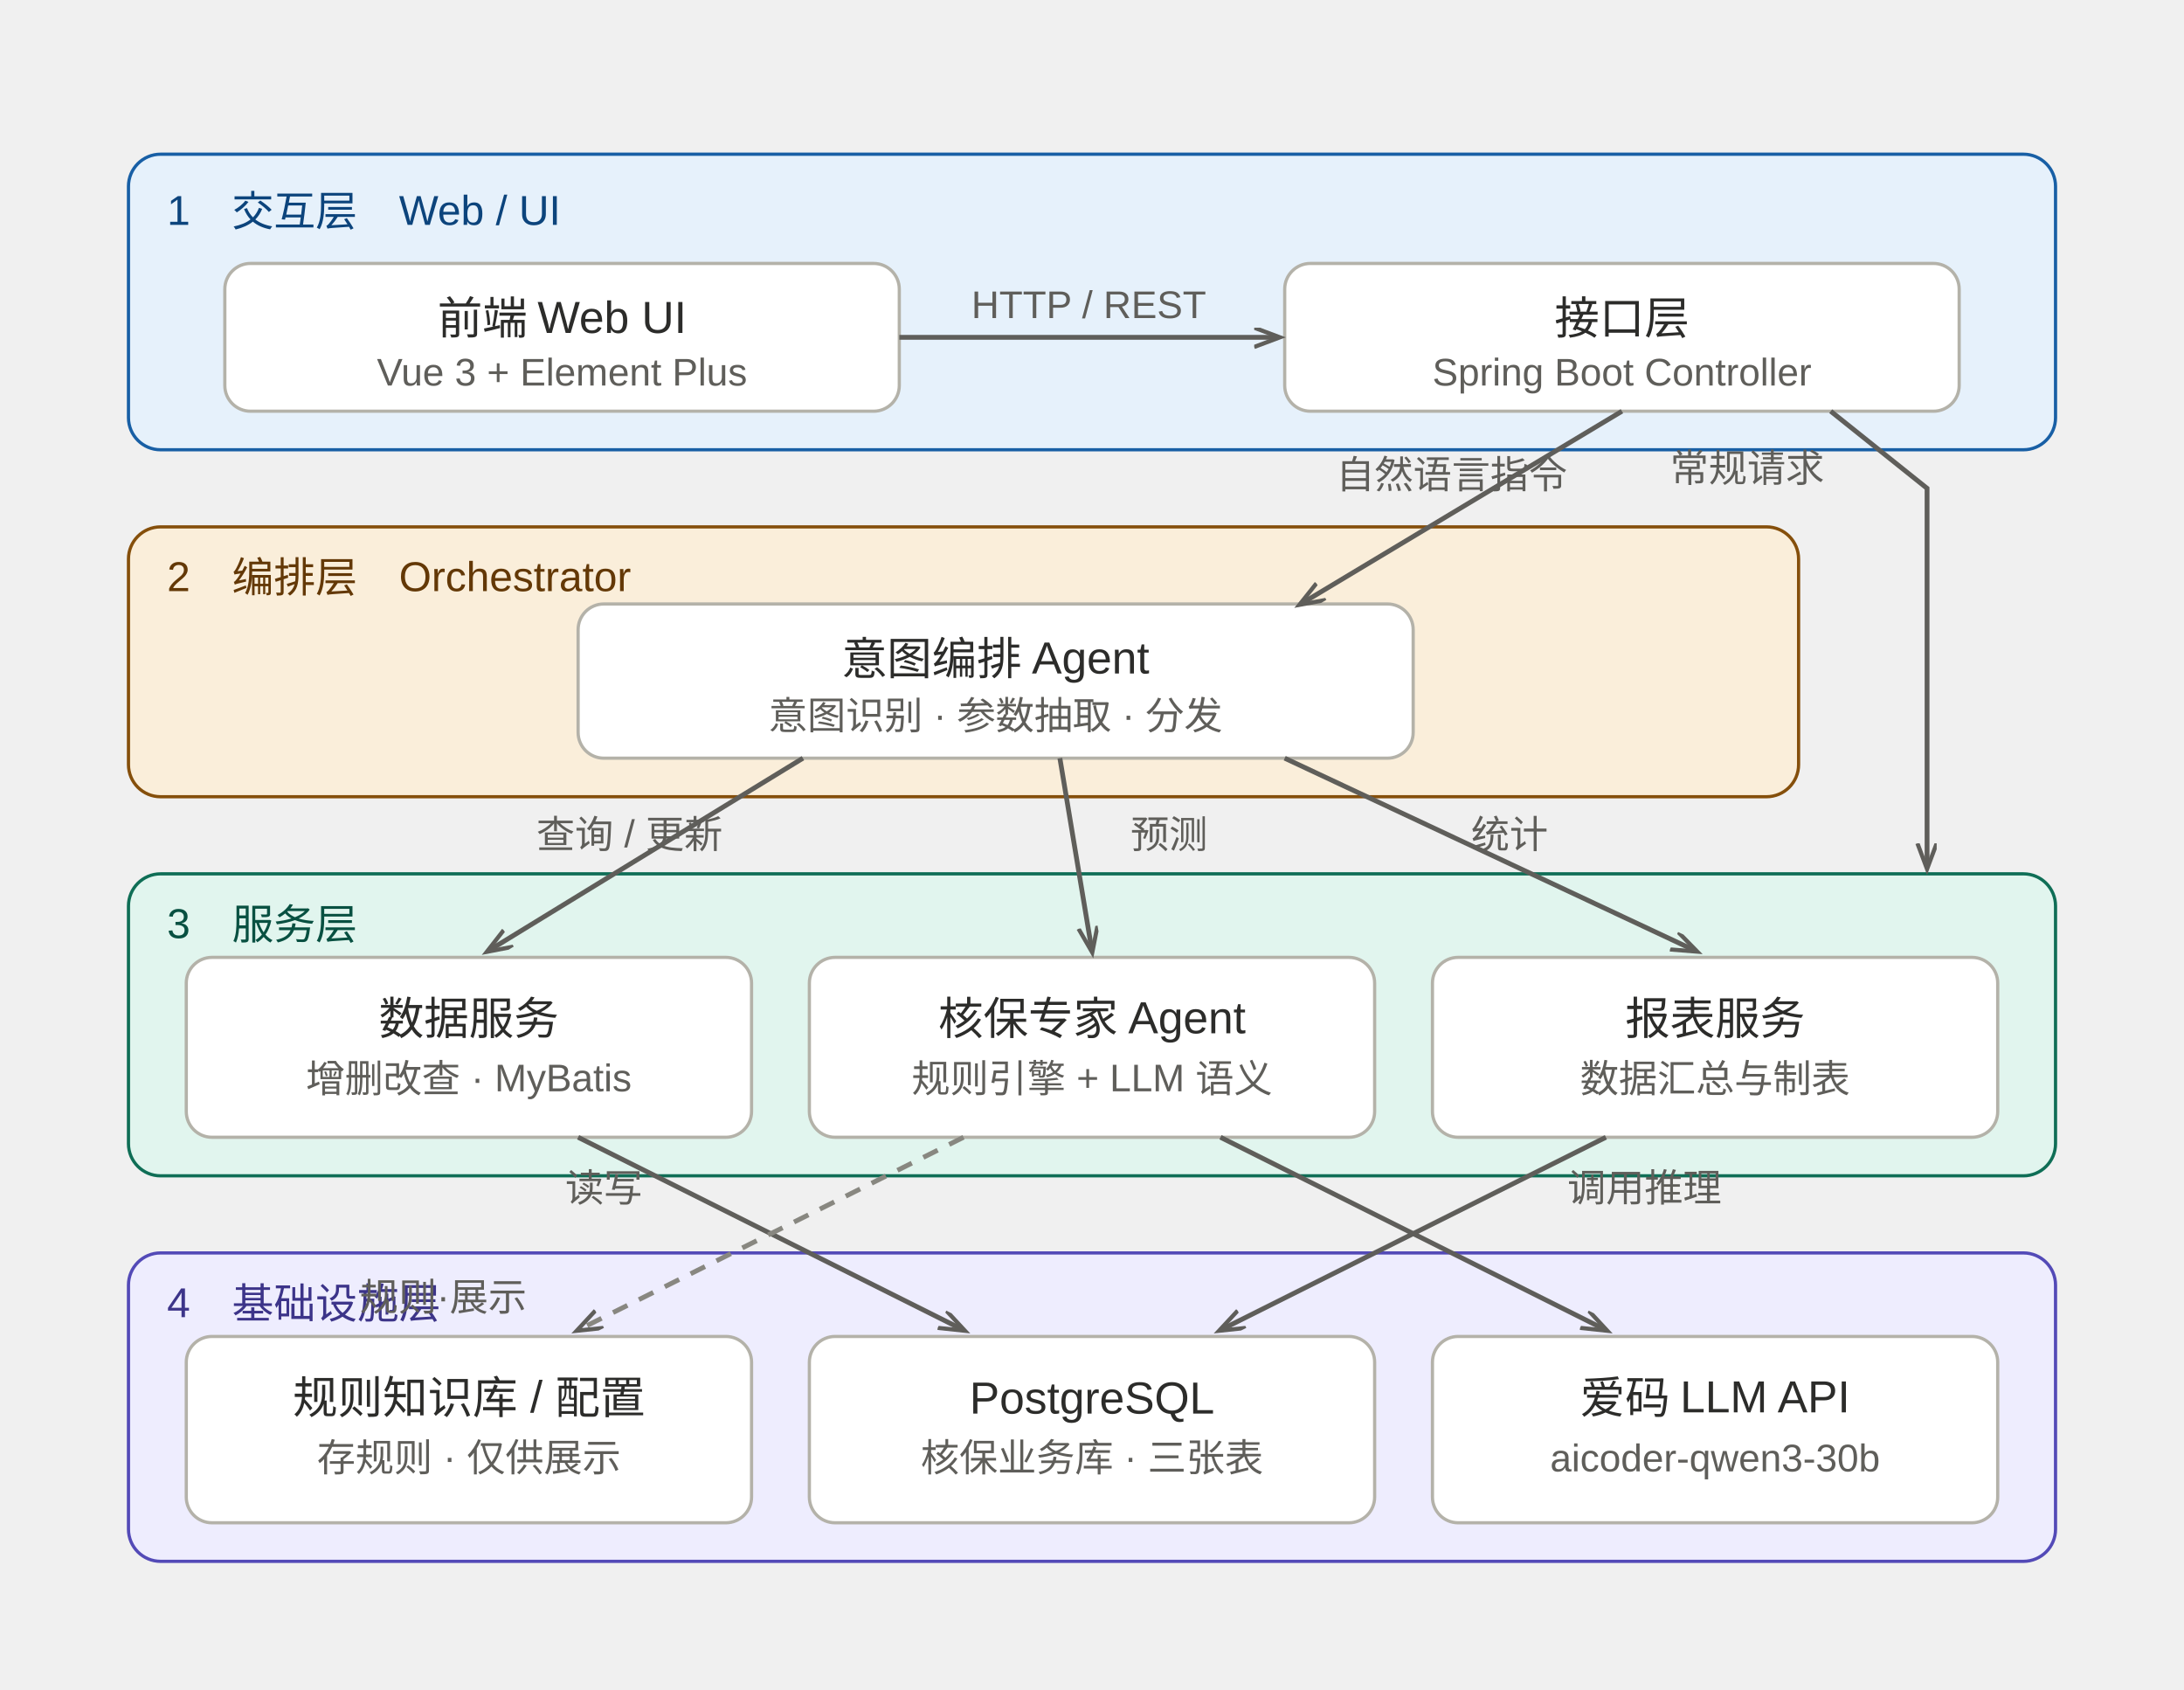
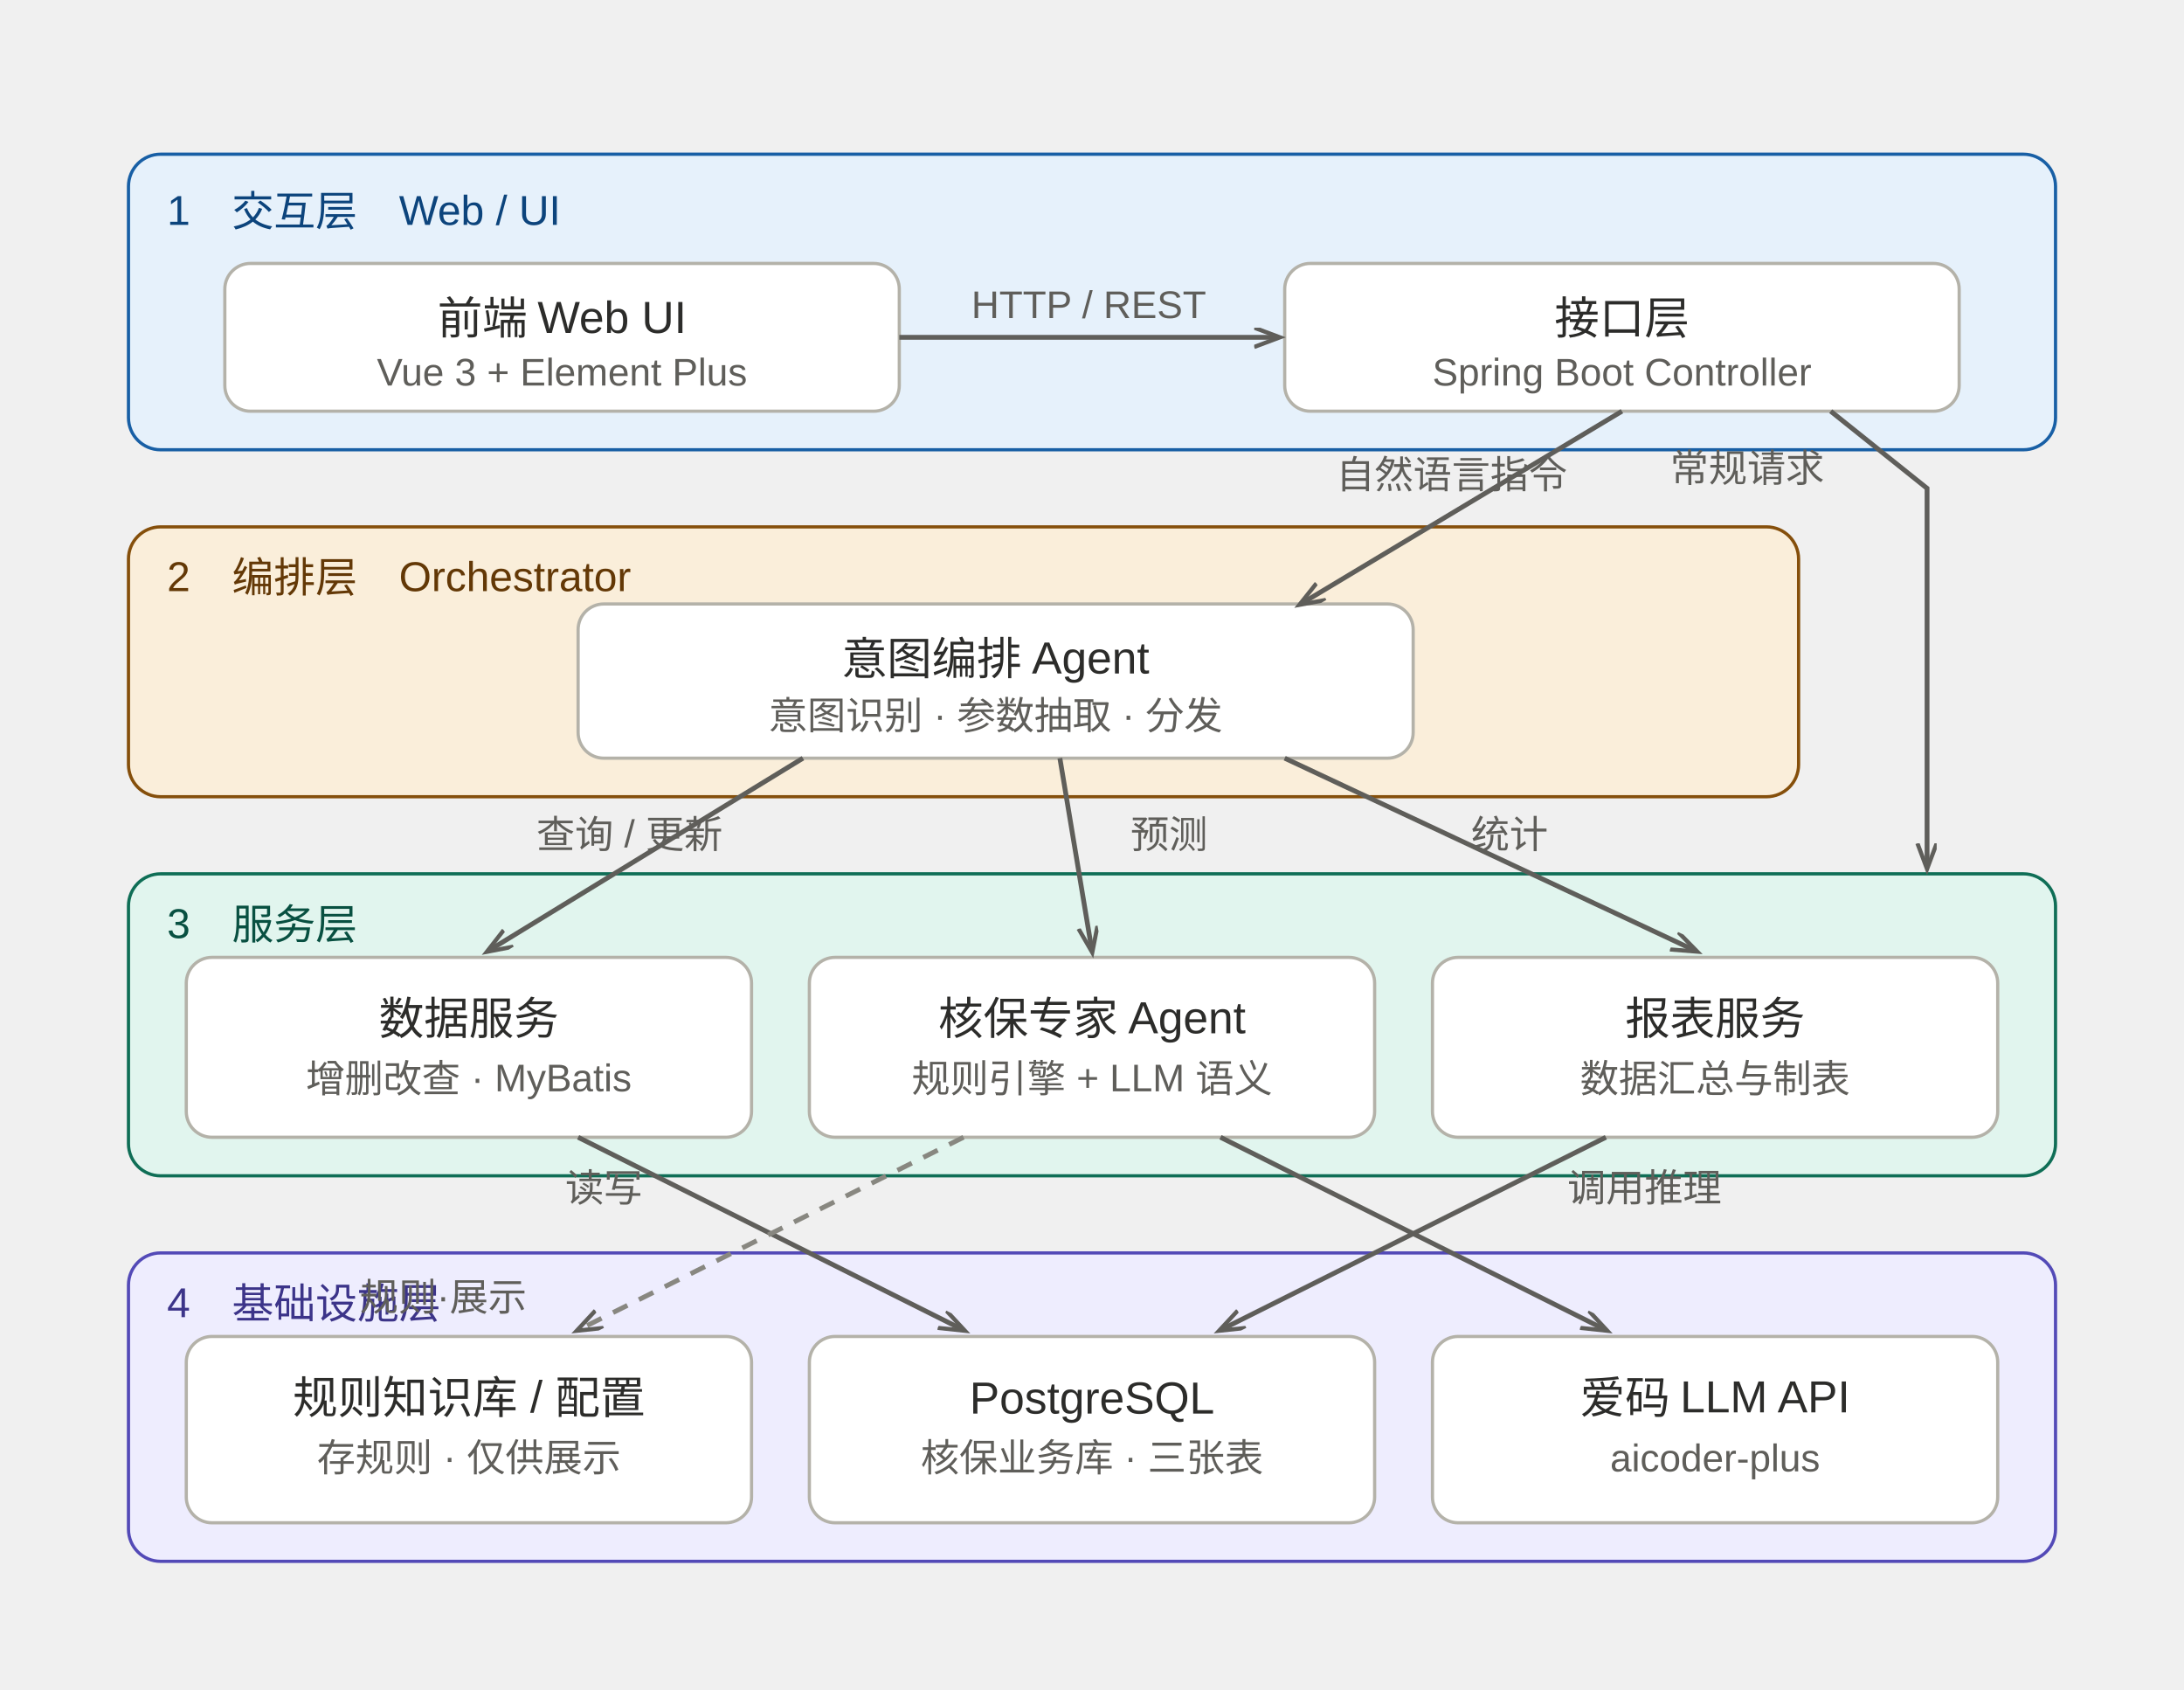
<svg xmlns="http://www.w3.org/2000/svg" width="680" height="526" viewBox="0 0 680 526" font-family="'PingFang SC','Microsoft YaHei','Helvetica Neue',Arial,sans-serif">
  <defs>
    <marker id="ah" markerWidth="10" markerHeight="8" refX="7.5" refY="3" orient="auto" markerUnits="userSpaceOnUse">
      <path d="M0,0 L8,3 L0,6" fill="none" stroke="#5F5E5A" stroke-width="1.3" />
    </marker>
  </defs>
  <style>
    .th{font-size:14px;font-weight:500;fill:#2C2C2A}
    .ts{font-size:12px;fill:#5F5E5A}
    .lbl{font-size:13px;font-weight:500}
    .arr{fill:none;stroke:#5F5E5A;stroke-width:1.5;marker-end:url(#ah)}
    .arrd{fill:none;stroke:#888780;stroke-width:1.5;stroke-dasharray:5 4;marker-end:url(#ah)}
    .box{fill:#FFFFFF;stroke:#B4B2A9;stroke-width:1}
  </style>
  <rect x="40" y="48" width="600" height="92" rx="10" fill="#E6F1FB" stroke="#185FA5" />
  <text class="lbl" x="52" y="70" fill="#0C447C">1　交互层　Web / UI</text>
  <rect x="40" y="164" width="520" height="84" rx="10" fill="#FAEEDA" stroke="#854F0B" />
  <text class="lbl" x="52" y="184" fill="#633806">2　编排层　Orchestrator</text>
  <rect x="40" y="272" width="600" height="94" rx="10" fill="#E1F5EE" stroke="#0F6E56" />
  <text class="lbl" x="52" y="292" fill="#085041">3　服务层</text>
  <rect x="40" y="390" width="600" height="96" rx="10" fill="#EEEDFE" stroke="#534AB7" />
  <text class="lbl" x="52" y="410" fill="#3C3489">4　基础设施层</text>
  <rect class="box" x="70" y="82" width="210" height="46" rx="8" />
  <text class="th" x="175" y="104" text-anchor="middle">前端 Web UI</text>
  <text class="ts" x="175" y="120" text-anchor="middle">Vue 3 + Element Plus</text>
  <rect class="box" x="400" y="82" width="210" height="46" rx="8" />
  <text class="th" x="505" y="104" text-anchor="middle">接口层</text>
  <text class="ts" x="505" y="120" text-anchor="middle">Spring Boot Controller</text>
  <line class="arr" x1="280" y1="105" x2="398" y2="105" />
  <text class="ts" x="339" y="99" text-anchor="middle">HTTP / REST</text>
  <rect class="box" x="180" y="188" width="260" height="48" rx="8" />
  <text class="th" x="310" y="210" text-anchor="middle">意图编排 Agent</text>
  <text class="ts" x="310" y="227" text-anchor="middle">意图识别 · 参数抽取 · 分发</text>
  <line class="arr" x1="505" y1="128" x2="405" y2="188" />
  <text class="ts" x="452" y="152" text-anchor="middle">自然语言指令</text>
  <polyline class="arr" points="570,128 600,152 600,270" />
  <text class="ts" x="568" y="150" text-anchor="end">常规请求</text>
  <rect class="box" x="58" y="298" width="176" height="56" rx="8" />
  <text class="th" x="146" y="322" text-anchor="middle">数据服务</text>
  <text class="ts" x="146" y="340" text-anchor="middle">增删改查 · MyBatis</text>
  <rect class="box" x="252" y="298" width="176" height="56" rx="8" />
  <text class="th" x="340" y="322" text-anchor="middle">核保专家 Agent</text>
  <text class="ts" x="340" y="340" text-anchor="middle">规则引擎 + LLM 语义</text>
  <rect class="box" x="446" y="298" width="176" height="56" rx="8" />
  <text class="th" x="534" y="322" text-anchor="middle">报表服务</text>
  <text class="ts" x="534" y="340" text-anchor="middle">数据汇总与制表</text>
  <line class="arr" x1="250" y1="236" x2="152" y2="296" />
  <text class="ts" x="196" y="264" text-anchor="middle">查询 / 更新</text>
  <line class="arr" x1="330" y1="236" x2="340" y2="296" />
  <text class="ts" x="352" y="264" text-anchor="start">预测</text>
  <line class="arr" x1="400" y1="236" x2="528" y2="296" />
  <text class="ts" x="470" y="264" text-anchor="middle">统计</text>
  <rect class="box" x="58" y="416" width="176" height="58" rx="8" />
  <text class="th" x="146" y="440" text-anchor="middle">规则知识库 / 配置</text>
  <text class="ts" x="146" y="458" text-anchor="middle">存规则 · 仅供展示</text>
  <rect class="box" x="252" y="416" width="176" height="58" rx="8" />
  <text class="th" x="340" y="440" text-anchor="middle">PostgreSQL</text>
  <text class="ts" x="340" y="458" text-anchor="middle">核保业务库 · 三张表</text>
  <rect class="box" x="446" y="416" width="176" height="58" rx="8" />
  <text class="th" x="534" y="440" text-anchor="middle">爱码 LLM API</text>
-   <text class="ts" x="534" y="458" text-anchor="middle">aicoder-qwen3-30b</text>
+   <text class="ts" x="534" y="458" text-anchor="middle">aicoder-plus</text>
  <line class="arr" x1="180" y1="354" x2="300" y2="414" />
  <text class="ts" x="188" y="374" text-anchor="middle">读写</text>
  <line class="arr" x1="500" y1="354" x2="380" y2="414" />
  <line class="arrd" x1="300" y1="354" x2="180" y2="414" />
  <text class="ts" x="112" y="408" text-anchor="start">规则·展示</text>
  <line class="arr" x1="380" y1="354" x2="500" y2="414" />
  <text class="ts" x="512" y="374" text-anchor="middle">调用推理</text>
</svg>
